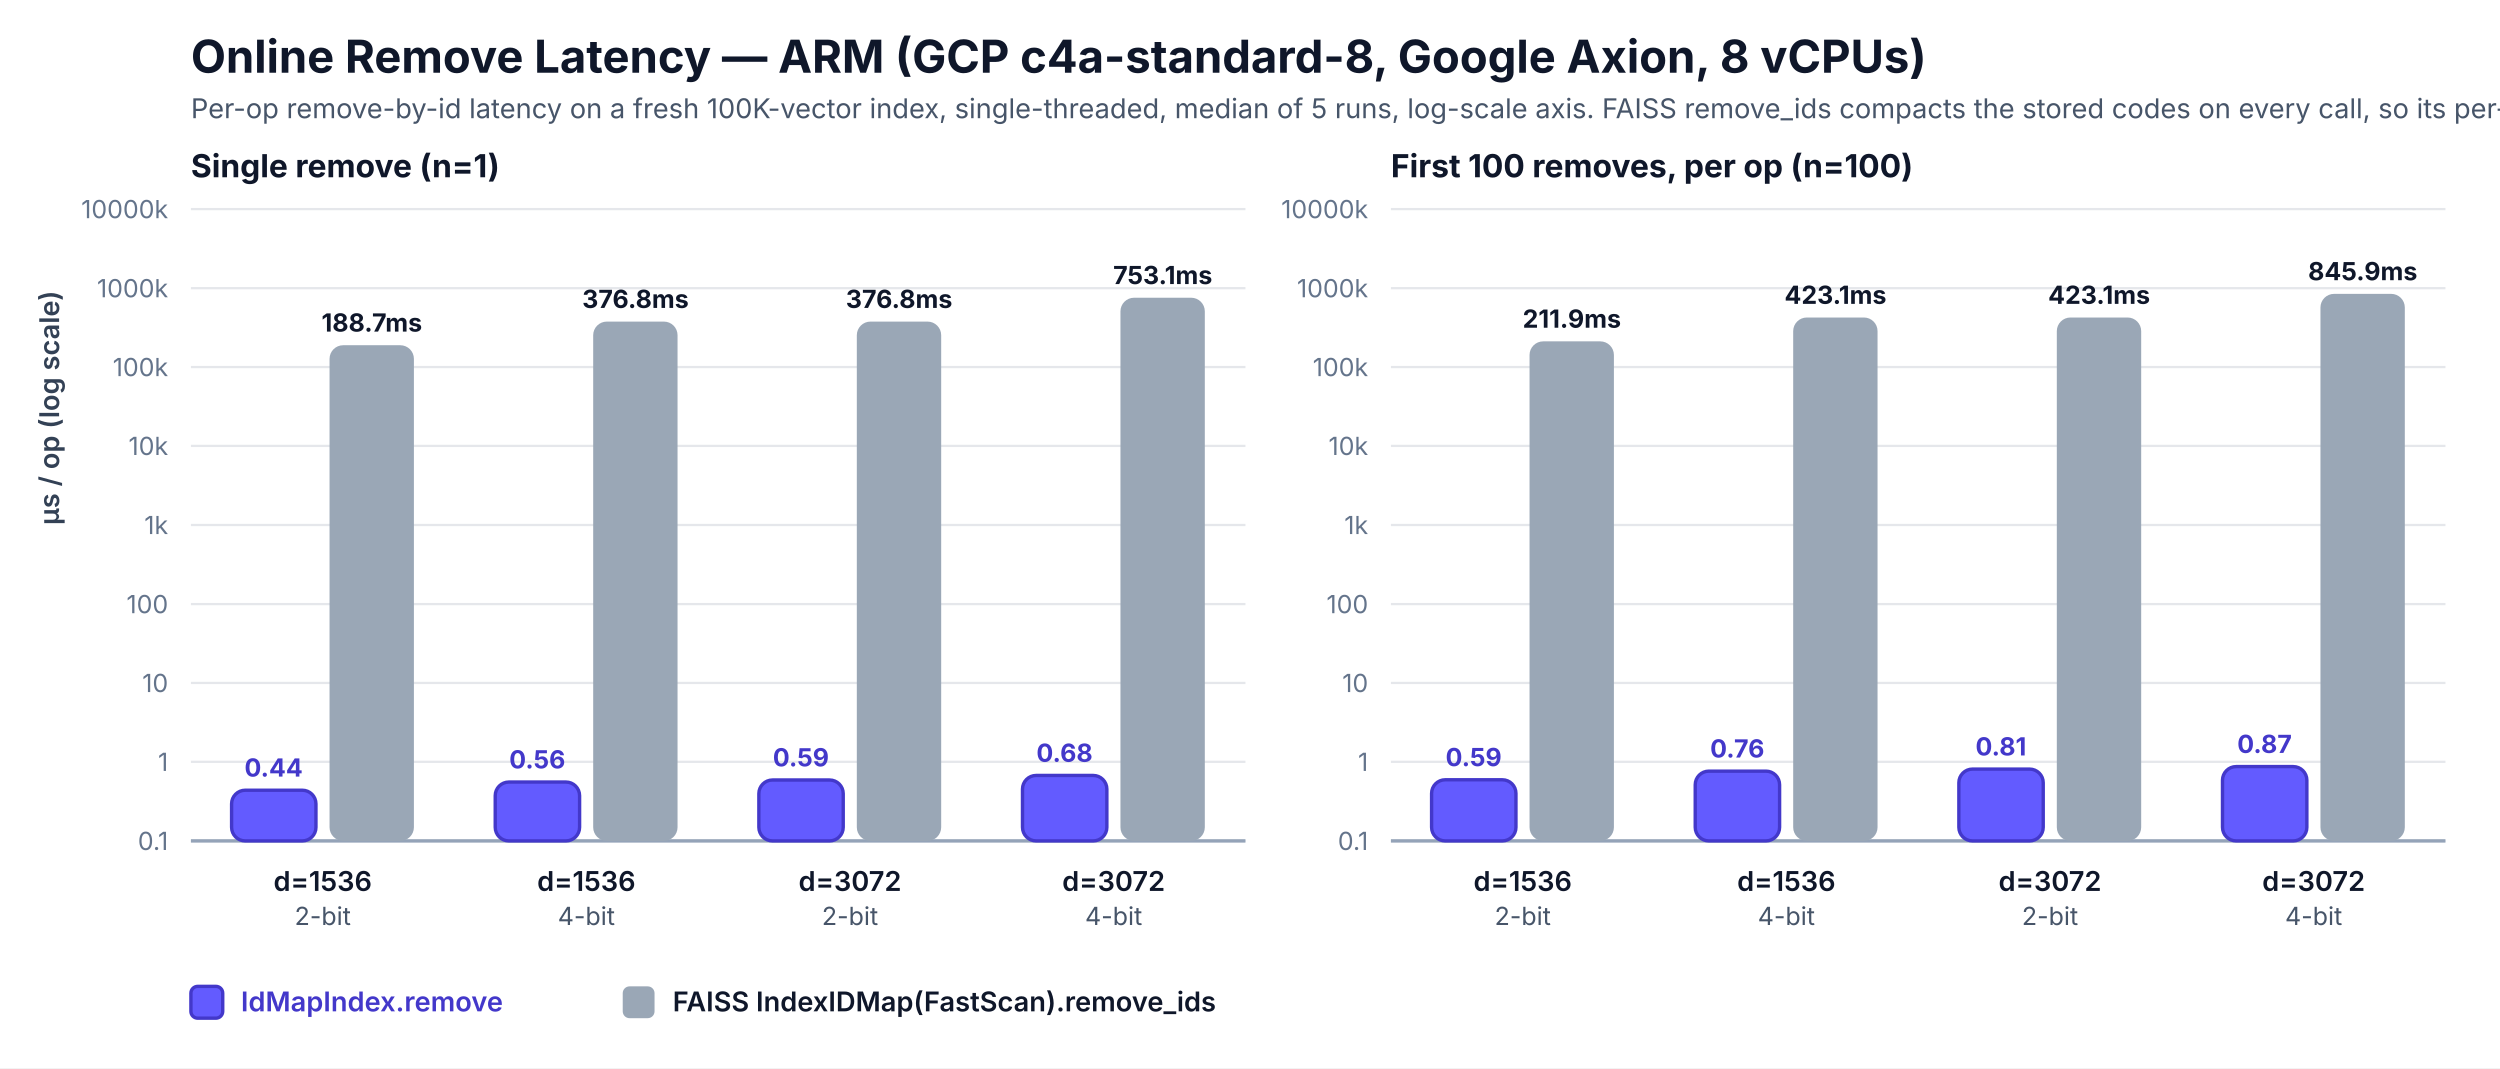
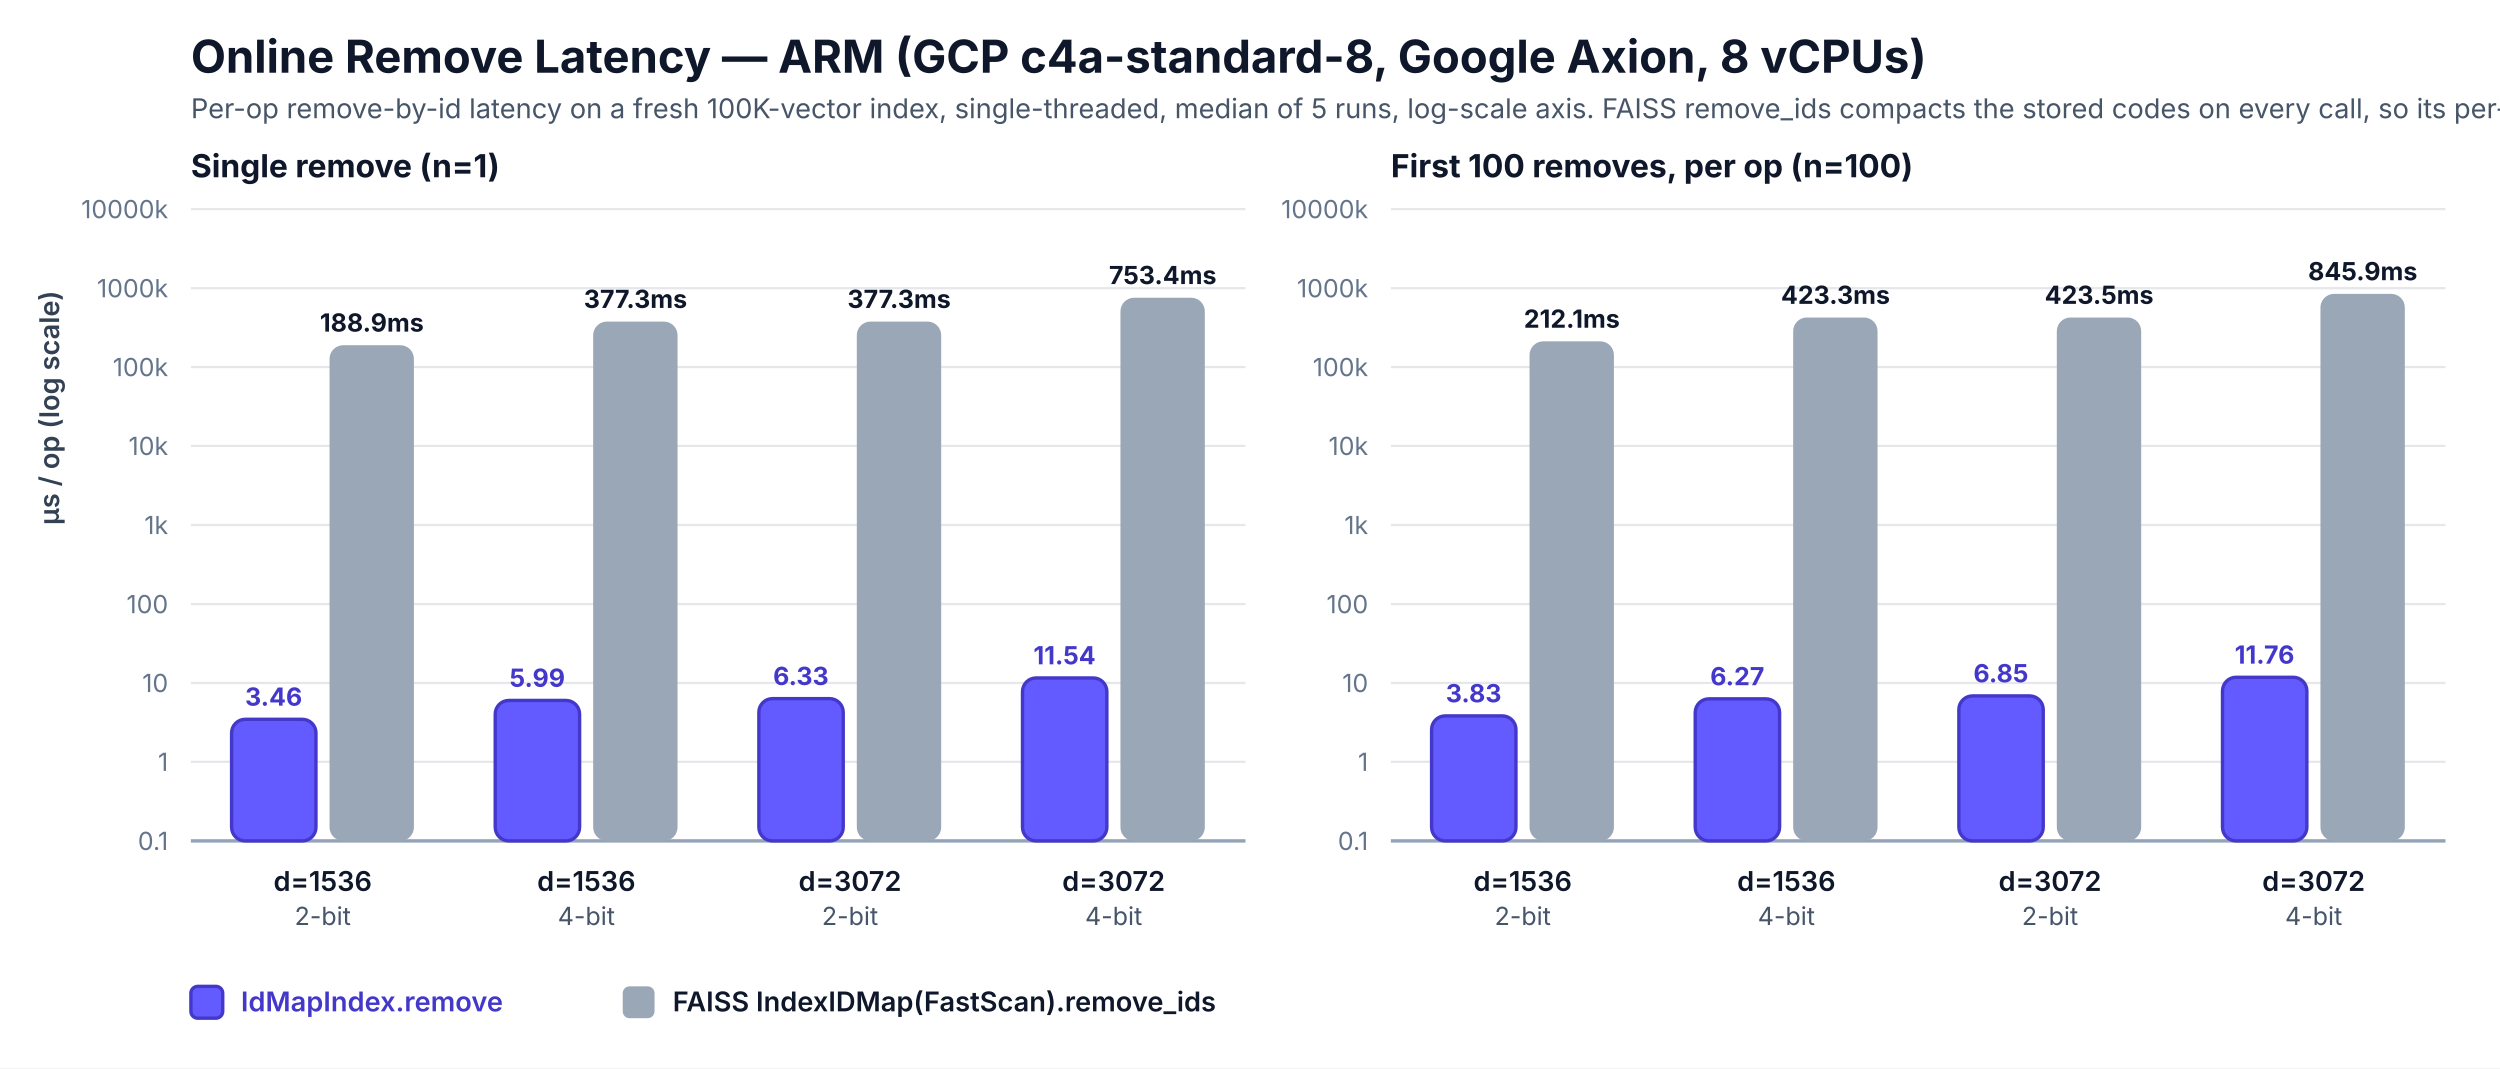
<svg xmlns="http://www.w3.org/2000/svg" width="1100" height="470" viewBox="0 0 1100 470" role="img" aria-label="Online Remove Latency — ARM (GCP c4a-standard-8, Google Axion, 8 vCPUs)">
  <style>
  .title { font: 700 20px -apple-system, BlinkMacSystemFont, "Segoe UI", sans-serif; fill: #0f172a; }
  .subtitle { font: 400 12px -apple-system, BlinkMacSystemFont, "Segoe UI", sans-serif; fill: #475569; }
  .panel { font: 700 14px -apple-system, BlinkMacSystemFont, "Segoe UI", sans-serif; fill: #0f172a; }
  .label { font: 600 12px -apple-system, BlinkMacSystemFont, "Segoe UI", sans-serif; fill: #0f172a; }
  .secondary { font: 400 11px -apple-system, BlinkMacSystemFont, "Segoe UI", sans-serif; fill: #475569; }
  .tick { font: 400 11px -apple-system, BlinkMacSystemFont, "Segoe UI", sans-serif; fill: #64748b; }
  .value { font: 700 11px -apple-system, BlinkMacSystemFont, "Segoe UI", sans-serif; fill: #0f172a; }
  .value-accent { font: 700 11px -apple-system, BlinkMacSystemFont, "Segoe UI", sans-serif; fill: #4338ca; }
  .axis { font: 600 12px -apple-system, BlinkMacSystemFont, "Segoe UI", sans-serif; fill: #334155; }
  .legend { font: 600 12px -apple-system, BlinkMacSystemFont, "Segoe UI", sans-serif; fill: #0f172a; }
</style>
  <rect width="100%" height="100%" fill="#ffffff" />
  <text x="84" y="32" class="title">Online Remove Latency — ARM (GCP c4a-standard-8, Google Axion, 8 vCPUs)</text>
  <text x="84" y="52" class="subtitle">Per-op remove-by-id latency on a fresh 100K-vector index, single-threaded, median of 5 runs, log-scale axis. FAISS remove_ids compacts the stored codes on every call, so its per-op cost scales with index size.</text>
  <text x="84.0" y="78" class="panel">Single remove (n=1)</text>
  <line x1="84.0" y1="370.0" x2="548.0" y2="370.0" stroke="#e5e7eb" stroke-width="1" />
  <text x="74.0" y="374.0" text-anchor="end" class="tick">0.1</text>
  <line x1="84.0" y1="335.2" x2="548.0" y2="335.2" stroke="#e5e7eb" stroke-width="1" />
  <text x="74.0" y="339.2" text-anchor="end" class="tick">1</text>
  <line x1="84.0" y1="300.5" x2="548.0" y2="300.5" stroke="#e5e7eb" stroke-width="1" />
  <text x="74.0" y="304.5" text-anchor="end" class="tick">10</text>
  <line x1="84.0" y1="265.8" x2="548.0" y2="265.8" stroke="#e5e7eb" stroke-width="1" />
  <text x="74.0" y="269.8" text-anchor="end" class="tick">100</text>
  <line x1="84.0" y1="231.0" x2="548.0" y2="231.0" stroke="#e5e7eb" stroke-width="1" />
  <text x="74.0" y="235.0" text-anchor="end" class="tick">1k</text>
  <line x1="84.0" y1="196.2" x2="548.0" y2="196.2" stroke="#e5e7eb" stroke-width="1" />
  <text x="74.0" y="200.2" text-anchor="end" class="tick">10k</text>
  <line x1="84.0" y1="161.5" x2="548.0" y2="161.5" stroke="#e5e7eb" stroke-width="1" />
  <text x="74.0" y="165.5" text-anchor="end" class="tick">100k</text>
  <line x1="84.0" y1="126.8" x2="548.0" y2="126.8" stroke="#e5e7eb" stroke-width="1" />
  <text x="74.0" y="130.8" text-anchor="end" class="tick">1000k</text>
  <line x1="84.0" y1="92.0" x2="548.0" y2="92.0" stroke="#e5e7eb" stroke-width="1" />
  <text x="74.0" y="96.0" text-anchor="end" class="tick">10000k</text>
  <line x1="84.0" y1="370.0" x2="548.0" y2="370.0" stroke="#94a3b8" stroke-width="1.5" />
-   <rect x="101.9" y="347.7" width="37.12" height="22.3" rx="6" fill="#635bff" stroke="#4338ca" stroke-width="1.5" />
-   <text x="120.4" y="341.7" text-anchor="middle" class="value-accent">0.44</text>
+   <rect x="101.9" y="316.5" width="37.12" height="53.5" rx="6" fill="#635bff" stroke="#4338ca" stroke-width="1.5" />
+   <text x="120.4" y="310.5" text-anchor="middle" class="value-accent">3.46</text>
  <rect x="145.0" y="151.9" width="37.12" height="218.1" rx="6" fill="#9aa7b6" />
-   <text x="163.6" y="145.9" text-anchor="middle" class="value">188.7ms</text>
+   <text x="163.6" y="145.9" text-anchor="middle" class="value">188.9ms</text>
  <text x="142.0" y="392" text-anchor="middle" class="label">d=1536</text>
  <text x="142.0" y="407" text-anchor="middle" class="secondary">2-bit</text>
-   <rect x="217.9" y="344.1" width="37.12" height="25.9" rx="6" fill="#635bff" stroke="#4338ca" stroke-width="1.5" />
-   <text x="236.4" y="338.1" text-anchor="middle" class="value-accent">0.56</text>
+   <rect x="217.9" y="308.2" width="37.12" height="61.8" rx="6" fill="#635bff" stroke="#4338ca" stroke-width="1.5" />
+   <text x="236.4" y="302.2" text-anchor="middle" class="value-accent">5.99</text>
  <rect x="261.0" y="141.5" width="37.12" height="228.5" rx="6" fill="#9aa7b6" />
-   <text x="279.6" y="135.5" text-anchor="middle" class="value">376.8ms</text>
+   <text x="279.6" y="135.5" text-anchor="middle" class="value">377.3ms</text>
  <text x="258.0" y="392" text-anchor="middle" class="label">d=1536</text>
  <text x="258.0" y="407" text-anchor="middle" class="secondary">4-bit</text>
-   <rect x="333.9" y="343.2" width="37.12" height="26.8" rx="6" fill="#635bff" stroke="#4338ca" stroke-width="1.5" />
-   <text x="352.4" y="337.2" text-anchor="middle" class="value-accent">0.59</text>
+   <rect x="333.9" y="307.4" width="37.12" height="62.6" rx="6" fill="#635bff" stroke="#4338ca" stroke-width="1.5" />
+   <text x="352.4" y="301.4" text-anchor="middle" class="value-accent">6.33</text>
  <rect x="377.0" y="141.5" width="37.12" height="228.5" rx="6" fill="#9aa7b6" />
-   <text x="395.6" y="135.5" text-anchor="middle" class="value">376.8ms</text>
+   <text x="395.6" y="135.5" text-anchor="middle" class="value">377.3ms</text>
  <text x="374.0" y="392" text-anchor="middle" class="label">d=3072</text>
  <text x="374.0" y="407" text-anchor="middle" class="secondary">2-bit</text>
-   <rect x="449.9" y="341.2" width="37.12" height="28.8" rx="6" fill="#635bff" stroke="#4338ca" stroke-width="1.5" />
-   <text x="468.4" y="335.2" text-anchor="middle" class="value-accent">0.68</text>
+   <rect x="449.9" y="298.3" width="37.12" height="71.7" rx="6" fill="#635bff" stroke="#4338ca" stroke-width="1.5" />
+   <text x="468.4" y="292.3" text-anchor="middle" class="value-accent">11.54</text>
  <rect x="493.0" y="131.0" width="37.12" height="239.0" rx="6" fill="#9aa7b6" />
-   <text x="511.6" y="125.0" text-anchor="middle" class="value">753.1ms</text>
+   <text x="511.6" y="125.0" text-anchor="middle" class="value">753.4ms</text>
  <text x="490.0" y="392" text-anchor="middle" class="label">d=3072</text>
  <text x="490.0" y="407" text-anchor="middle" class="secondary">4-bit</text>
  <text x="612.0" y="78" class="panel">First 100 removes, per op (n=100)</text>
  <line x1="612.0" y1="370.0" x2="1076.0" y2="370.0" stroke="#e5e7eb" stroke-width="1" />
  <text x="602.0" y="374.0" text-anchor="end" class="tick">0.1</text>
  <line x1="612.0" y1="335.2" x2="1076.0" y2="335.2" stroke="#e5e7eb" stroke-width="1" />
  <text x="602.0" y="339.2" text-anchor="end" class="tick">1</text>
  <line x1="612.0" y1="300.5" x2="1076.0" y2="300.5" stroke="#e5e7eb" stroke-width="1" />
  <text x="602.0" y="304.5" text-anchor="end" class="tick">10</text>
  <line x1="612.0" y1="265.8" x2="1076.0" y2="265.8" stroke="#e5e7eb" stroke-width="1" />
  <text x="602.0" y="269.8" text-anchor="end" class="tick">100</text>
  <line x1="612.0" y1="231.0" x2="1076.0" y2="231.0" stroke="#e5e7eb" stroke-width="1" />
  <text x="602.0" y="235.0" text-anchor="end" class="tick">1k</text>
  <line x1="612.0" y1="196.2" x2="1076.0" y2="196.2" stroke="#e5e7eb" stroke-width="1" />
  <text x="602.0" y="200.2" text-anchor="end" class="tick">10k</text>
  <line x1="612.0" y1="161.5" x2="1076.0" y2="161.5" stroke="#e5e7eb" stroke-width="1" />
  <text x="602.0" y="165.5" text-anchor="end" class="tick">100k</text>
  <line x1="612.0" y1="126.8" x2="1076.0" y2="126.8" stroke="#e5e7eb" stroke-width="1" />
  <text x="602.0" y="130.8" text-anchor="end" class="tick">1000k</text>
  <line x1="612.0" y1="92.0" x2="1076.0" y2="92.0" stroke="#e5e7eb" stroke-width="1" />
  <text x="602.0" y="96.0" text-anchor="end" class="tick">10000k</text>
  <line x1="612.0" y1="370.0" x2="1076.0" y2="370.0" stroke="#94a3b8" stroke-width="1.5" />
-   <rect x="629.9" y="343.1" width="37.12" height="26.9" rx="6" fill="#635bff" stroke="#4338ca" stroke-width="1.5" />
-   <text x="648.4" y="337.1" text-anchor="middle" class="value-accent">0.59</text>
+   <rect x="629.9" y="315.0" width="37.12" height="55.0" rx="6" fill="#635bff" stroke="#4338ca" stroke-width="1.5" />
+   <text x="648.4" y="309.0" text-anchor="middle" class="value-accent">3.83</text>
  <rect x="673.0" y="150.2" width="37.12" height="219.8" rx="6" fill="#9aa7b6" />
-   <text x="691.6" y="144.2" text-anchor="middle" class="value">211.9ms</text>
+   <text x="691.6" y="144.2" text-anchor="middle" class="value">212.1ms</text>
  <text x="670.0" y="392" text-anchor="middle" class="label">d=1536</text>
  <text x="670.0" y="407" text-anchor="middle" class="secondary">2-bit</text>
-   <rect x="745.9" y="339.3" width="37.12" height="30.7" rx="6" fill="#635bff" stroke="#4338ca" stroke-width="1.5" />
-   <text x="764.4" y="333.3" text-anchor="middle" class="value-accent">0.76</text>
+   <rect x="745.9" y="307.5" width="37.12" height="62.5" rx="6" fill="#635bff" stroke="#4338ca" stroke-width="1.5" />
+   <text x="764.4" y="301.5" text-anchor="middle" class="value-accent">6.27</text>
  <rect x="789.0" y="139.7" width="37.12" height="230.3" rx="6" fill="#9aa7b6" />
-   <text x="807.6" y="133.7" text-anchor="middle" class="value">423.1ms</text>
+   <text x="807.6" y="133.7" text-anchor="middle" class="value">423.3ms</text>
  <text x="786.0" y="392" text-anchor="middle" class="label">d=1536</text>
  <text x="786.0" y="407" text-anchor="middle" class="secondary">4-bit</text>
-   <rect x="861.9" y="338.4" width="37.12" height="31.6" rx="6" fill="#635bff" stroke="#4338ca" stroke-width="1.5" />
-   <text x="880.4" y="332.4" text-anchor="middle" class="value-accent">0.81</text>
+   <rect x="861.9" y="306.2" width="37.12" height="63.8" rx="6" fill="#635bff" stroke="#4338ca" stroke-width="1.5" />
+   <text x="880.4" y="300.2" text-anchor="middle" class="value-accent">6.85</text>
  <rect x="905.0" y="139.7" width="37.12" height="230.3" rx="6" fill="#9aa7b6" />
-   <text x="923.6" y="133.7" text-anchor="middle" class="value">423.1ms</text>
+   <text x="923.6" y="133.7" text-anchor="middle" class="value">423.5ms</text>
  <text x="902.0" y="392" text-anchor="middle" class="label">d=3072</text>
  <text x="902.0" y="407" text-anchor="middle" class="secondary">2-bit</text>
-   <rect x="977.9" y="337.3" width="37.12" height="32.7" rx="6" fill="#635bff" stroke="#4338ca" stroke-width="1.5" />
-   <text x="996.4" y="331.3" text-anchor="middle" class="value-accent">0.87</text>
+   <rect x="977.9" y="298.0" width="37.12" height="72.0" rx="6" fill="#635bff" stroke="#4338ca" stroke-width="1.5" />
+   <text x="996.4" y="292.0" text-anchor="middle" class="value-accent">11.76</text>
  <rect x="1021.0" y="129.3" width="37.12" height="240.7" rx="6" fill="#9aa7b6" />
  <text x="1039.6" y="123.3" text-anchor="middle" class="value">845.9ms</text>
  <text x="1018.0" y="392" text-anchor="middle" class="label">d=3072</text>
  <text x="1018.0" y="407" text-anchor="middle" class="secondary">4-bit</text>
  <text x="26" y="231.0" transform="rotate(-90, 26, 231.0)" class="axis">µs / op (log scale)</text>
  <rect x="84" y="434" width="14" height="14" rx="3" fill="#635bff" stroke="#4338ca" stroke-width="1.5" />
  <text x="106" y="445" class="legend" style="fill: #4338ca;">IdMapIndex.remove</text>
  <rect x="274" y="434" width="14" height="14" rx="3" fill="#9aa7b6" />
  <text x="296" y="445" class="legend">FAISS IndexIDMap(FastScan).remove_ids</text>
</svg>
